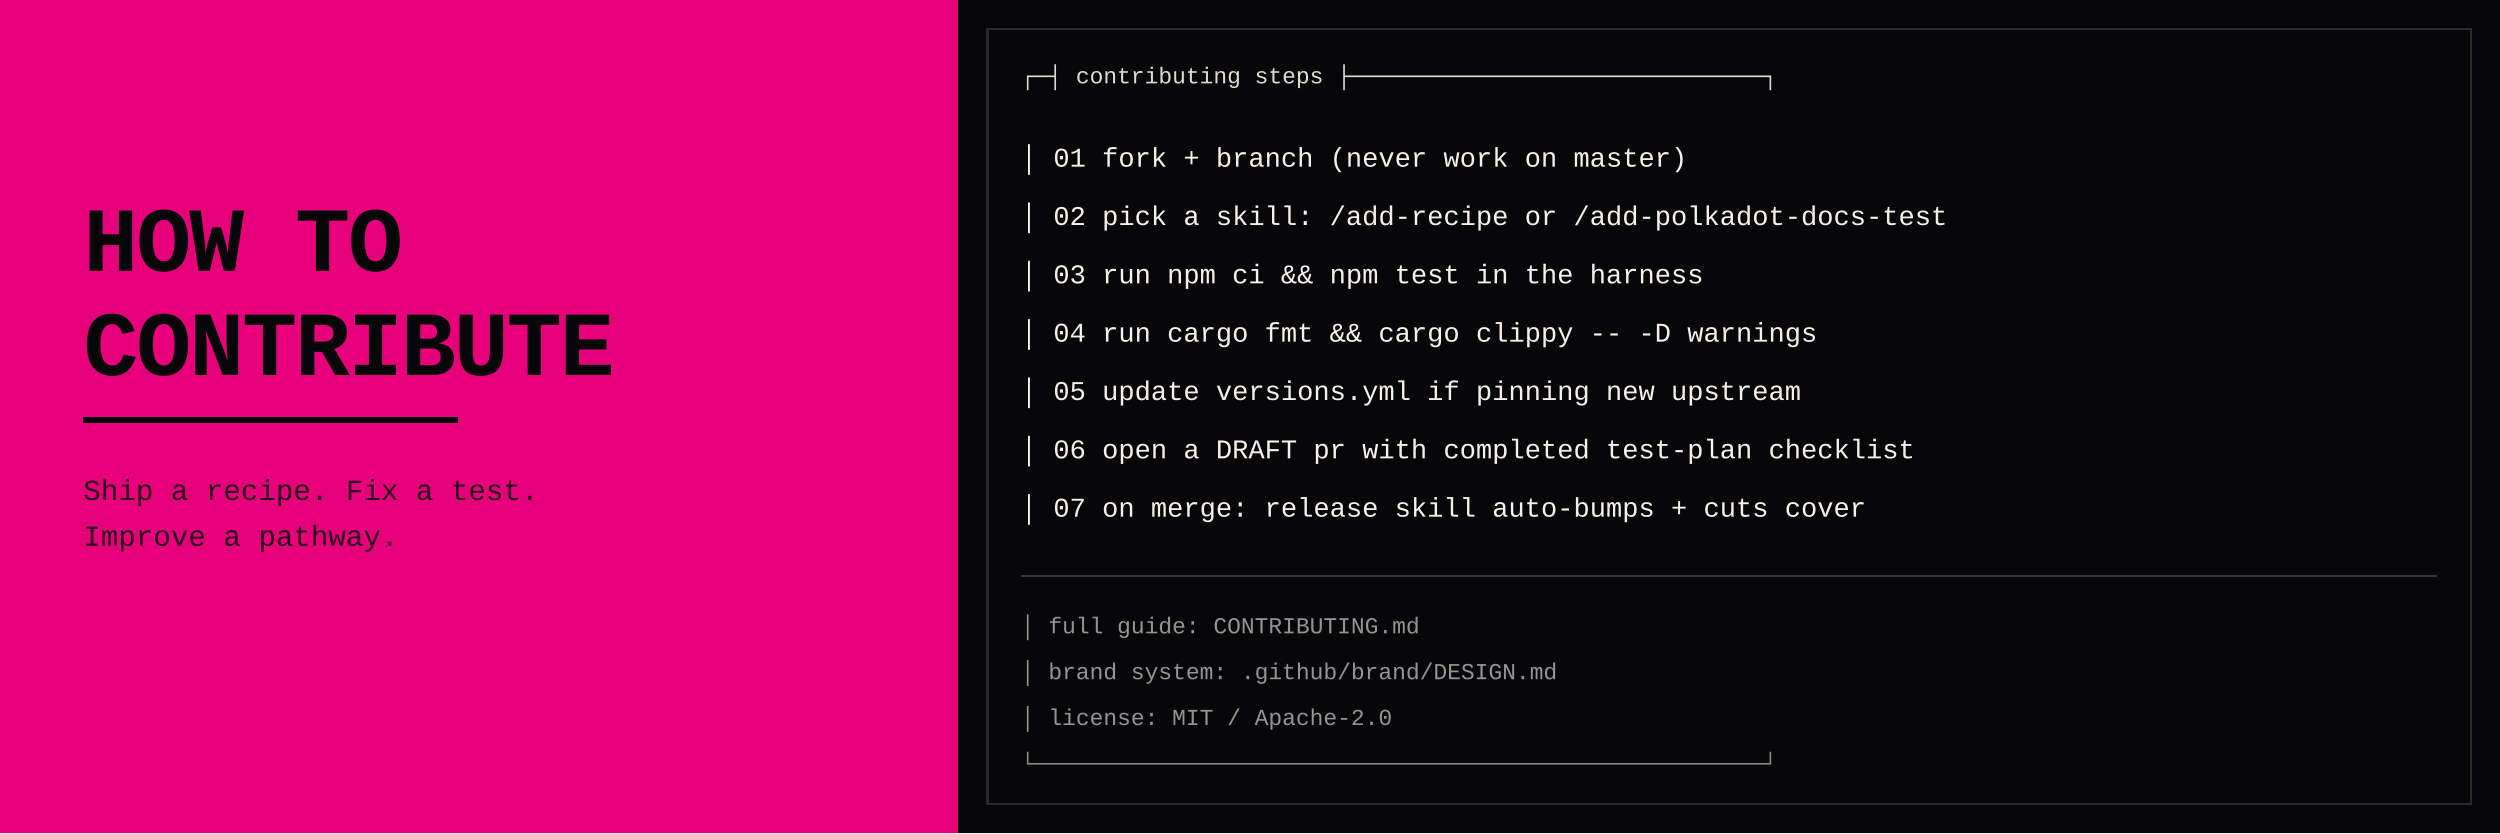
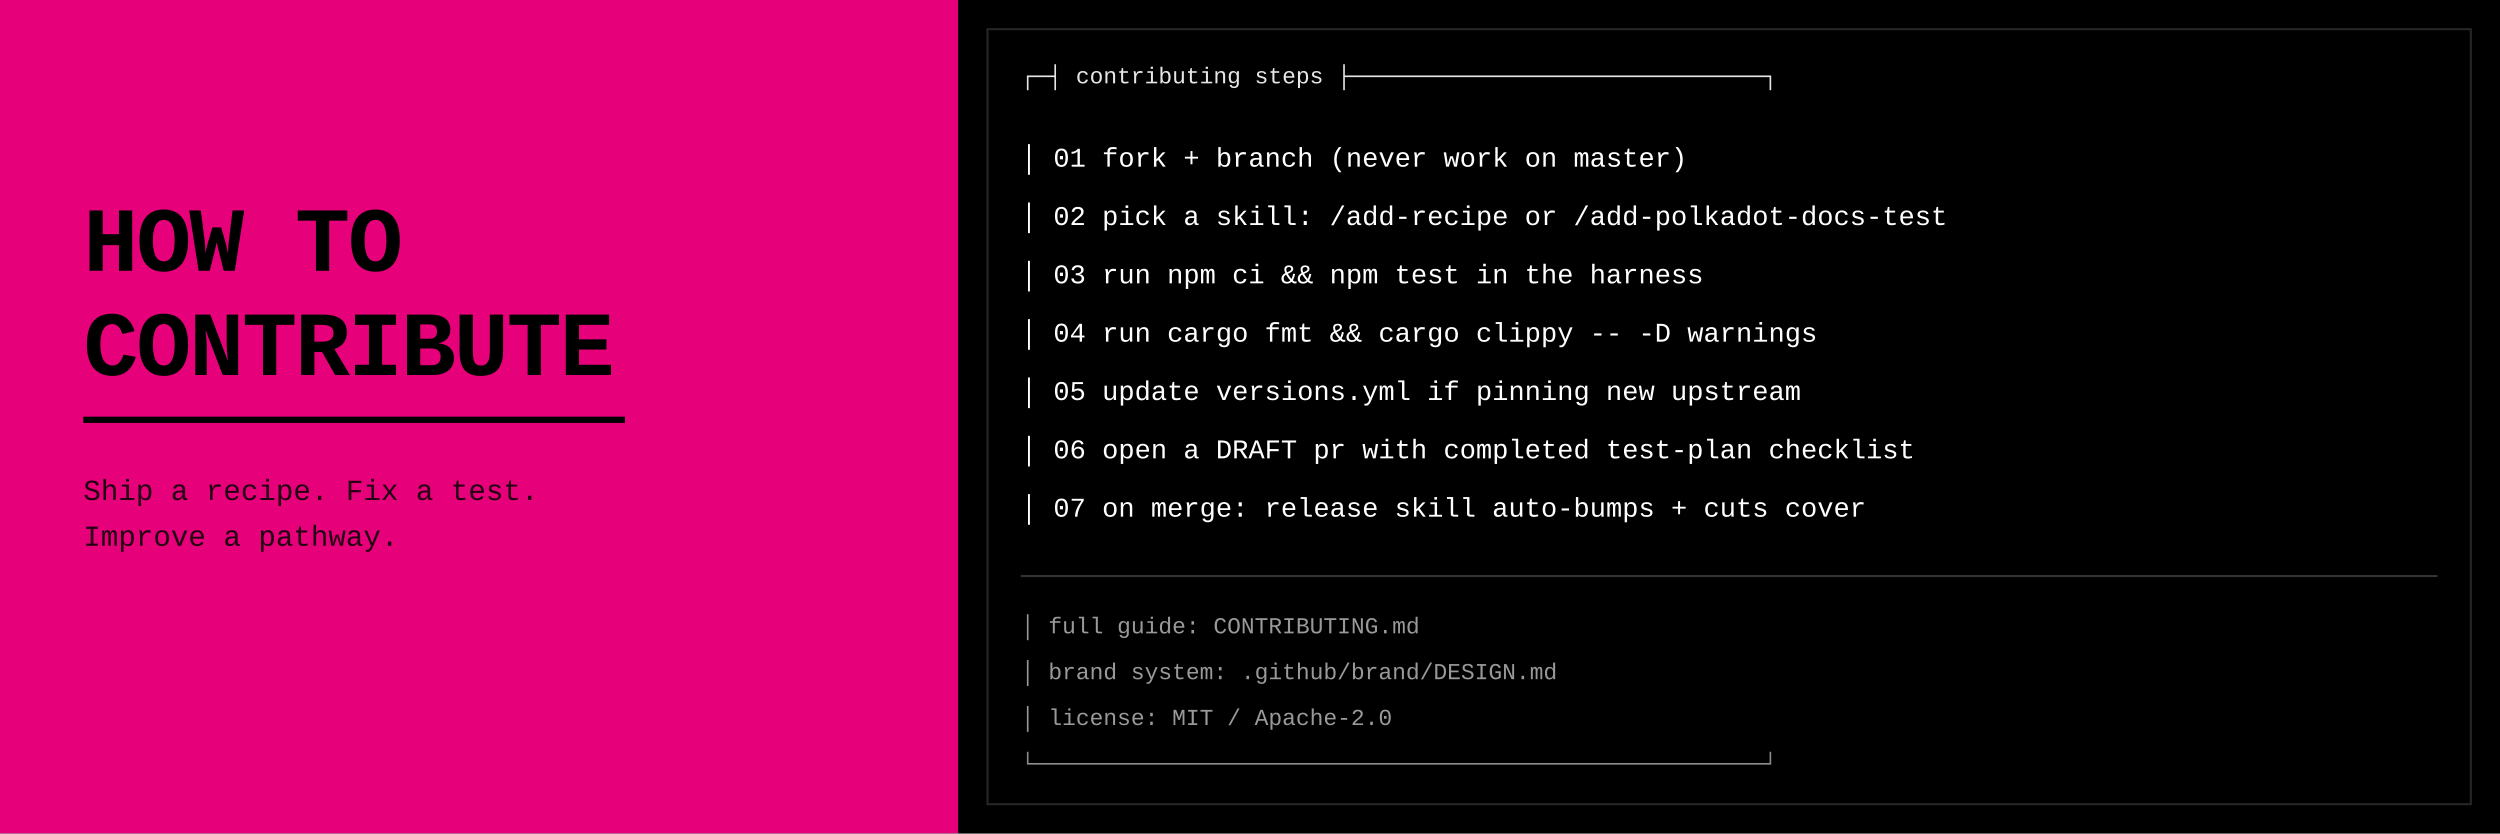
- <svg xmlns="http://www.w3.org/2000/svg" viewBox="0 0 1200 400" shape-rendering="crispEdges" role="img" aria-label="Contributing to Polkadot Cookbook">
-   <style>
-     @media (prefers-reduced-motion: reduce) { * { animation: none !important; } }
-   </style>
-   <rect width="1200" height="400" fill="#0D0D0D" />
+ <svg xmlns="http://www.w3.org/2000/svg" viewBox="0 0 1200 400" shape-rendering="geometricPrecision" role="img" aria-label="Contributing to Polkadot Cookbook">
+   <rect width="1200" height="400" fill="#000000" />
  <rect x="0" y="0" width="460" height="400" fill="#E6007A" />
-   <text x="40" y="130" font-family="ui-monospace, Menlo, Consolas, 'Courier New', monospace" font-size="44" font-weight="700" fill="#07070A" letter-spacing="-1">HOW TO</text>
-   <text x="40" y="180" font-family="ui-monospace, Menlo, Consolas, 'Courier New', monospace" font-size="44" font-weight="700" fill="#07070A" letter-spacing="-1">CONTRIBUTE</text>
-   <rect x="40" y="200" width="180" height="3" fill="#07070A" />
-   <text x="40" y="240" font-family="ui-monospace, Menlo, Consolas, 'Courier New', monospace" font-size="14" fill="#07070A" opacity="0.85">Ship a recipe. Fix a test.</text>
-   <text x="40" y="262" font-family="ui-monospace, Menlo, Consolas, 'Courier New', monospace" font-size="14" fill="#07070A" opacity="0.85">Improve a pathway.</text>
-   <rect x="460" y="0" width="740" height="400" fill="#07070A" />
-   <rect x="474" y="14" width="712" height="372" fill="none" stroke="#F5F1E8" stroke-opacity="0.15" />
-   <text x="490" y="40" font-family="ui-monospace, Menlo, Consolas, 'Courier New', monospace" font-size="11" fill="#F5F1E8" opacity="0.9">┌─┤ contributing steps ├──────────────────────────────┐</text>
-   <g font-family="ui-monospace, Menlo, Consolas, 'Courier New', monospace" font-size="13" fill="#F5F1E8">
+   <text x="40" y="130" font-family="ui-monospace, Menlo, Consolas, 'Courier New', monospace" font-size="44" font-weight="700" fill="#000000" letter-spacing="-1">HOW TO</text>
+   <text x="40" y="180" font-family="ui-monospace, Menlo, Consolas, 'Courier New', monospace" font-size="44" font-weight="700" fill="#000000" letter-spacing="-1">CONTRIBUTE</text>
+   <rect x="40" y="200" width="260" height="3" fill="#000000" />
+   <text x="40" y="240" font-family="ui-monospace, Menlo, Consolas, 'Courier New', monospace" font-size="14" fill="#000000" opacity="0.85">Ship a recipe. Fix a test.</text>
+   <text x="40" y="262" font-family="ui-monospace, Menlo, Consolas, 'Courier New', monospace" font-size="14" fill="#000000" opacity="0.85">Improve a pathway.</text>
+   <rect x="460" y="0" width="740" height="400" fill="#000000" />
+   <rect x="474" y="14" width="712" height="372" fill="none" stroke="#FFFFFF" stroke-opacity="0.15" />
+   <text x="490" y="40" font-family="ui-monospace, Menlo, Consolas, 'Courier New', monospace" font-size="11" fill="#FFFFFF" opacity="0.9">┌─┤ contributing steps ├──────────────────────────────┐</text>
+   <g font-family="ui-monospace, Menlo, Consolas, 'Courier New', monospace" font-size="13" fill="#FFFFFF">
    <text x="490" y="80">│ 01  fork + branch (never work on master)</text>
    <text x="490" y="108">│ 02  pick a skill: /add-recipe or /add-polkadot-docs-test</text>
    <text x="490" y="136">│ 03  run npm ci &amp;&amp; npm test in the harness</text>
    <text x="490" y="164">│ 04  run cargo fmt &amp;&amp; cargo clippy -- -D warnings</text>
    <text x="490" y="192">│ 05  update versions.yml if pinning new upstream</text>
    <text x="490" y="220">│ 06  open a DRAFT pr with completed test-plan checklist</text>
    <text x="490" y="248">│ 07  on merge: release skill auto-bumps + cuts cover</text>
  </g>
-   <rect x="490" y="276" width="680" height="1" fill="#F5F1E8" opacity="0.2" />
-   <text x="490" y="304" font-family="ui-monospace, Menlo, Consolas, 'Courier New', monospace" font-size="11" fill="#F5F1E8" opacity="0.6">│ full guide: CONTRIBUTING.md</text>
-   <text x="490" y="326" font-family="ui-monospace, Menlo, Consolas, 'Courier New', monospace" font-size="11" fill="#F5F1E8" opacity="0.6">│ brand system: .github/brand/DESIGN.md</text>
-   <text x="490" y="348" font-family="ui-monospace, Menlo, Consolas, 'Courier New', monospace" font-size="11" fill="#F5F1E8" opacity="0.6">│ license: MIT / Apache-2.0</text>
-   <text x="490" y="370" font-family="ui-monospace, Menlo, Consolas, 'Courier New', monospace" font-size="11" fill="#F5F1E8" opacity="0.55">└─────────────────────────────────────────────────────┘</text>
+   <rect x="490" y="276" width="680" height="1" fill="#FFFFFF" opacity="0.2" />
+   <text x="490" y="304" font-family="ui-monospace, Menlo, Consolas, 'Courier New', monospace" font-size="11" fill="#FFFFFF" opacity="0.6">│ full guide: CONTRIBUTING.md</text>
+   <text x="490" y="326" font-family="ui-monospace, Menlo, Consolas, 'Courier New', monospace" font-size="11" fill="#FFFFFF" opacity="0.6">│ brand system: .github/brand/DESIGN.md</text>
+   <text x="490" y="348" font-family="ui-monospace, Menlo, Consolas, 'Courier New', monospace" font-size="11" fill="#FFFFFF" opacity="0.6">│ license: MIT / Apache-2.0</text>
+   <text x="490" y="370" font-family="ui-monospace, Menlo, Consolas, 'Courier New', monospace" font-size="11" fill="#FFFFFF" opacity="0.55">└─────────────────────────────────────────────────────┘</text>
</svg>
